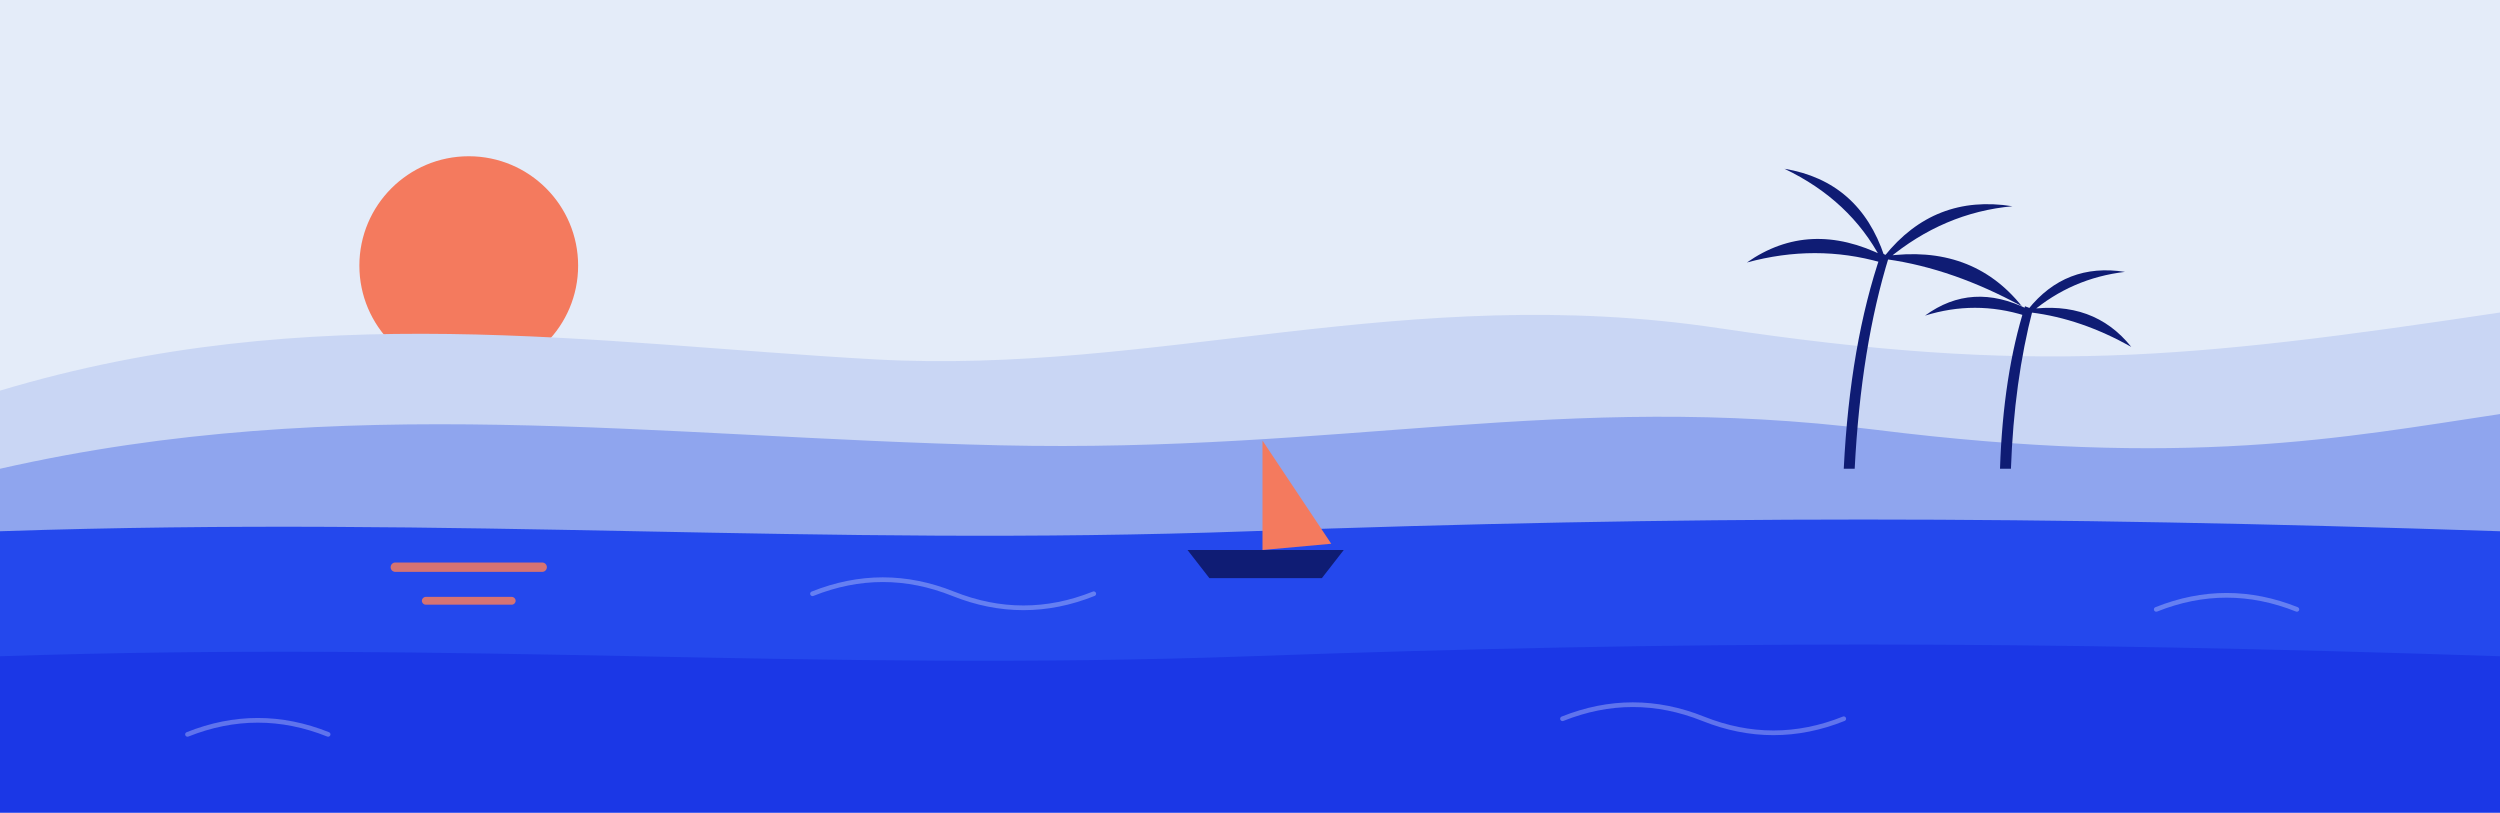
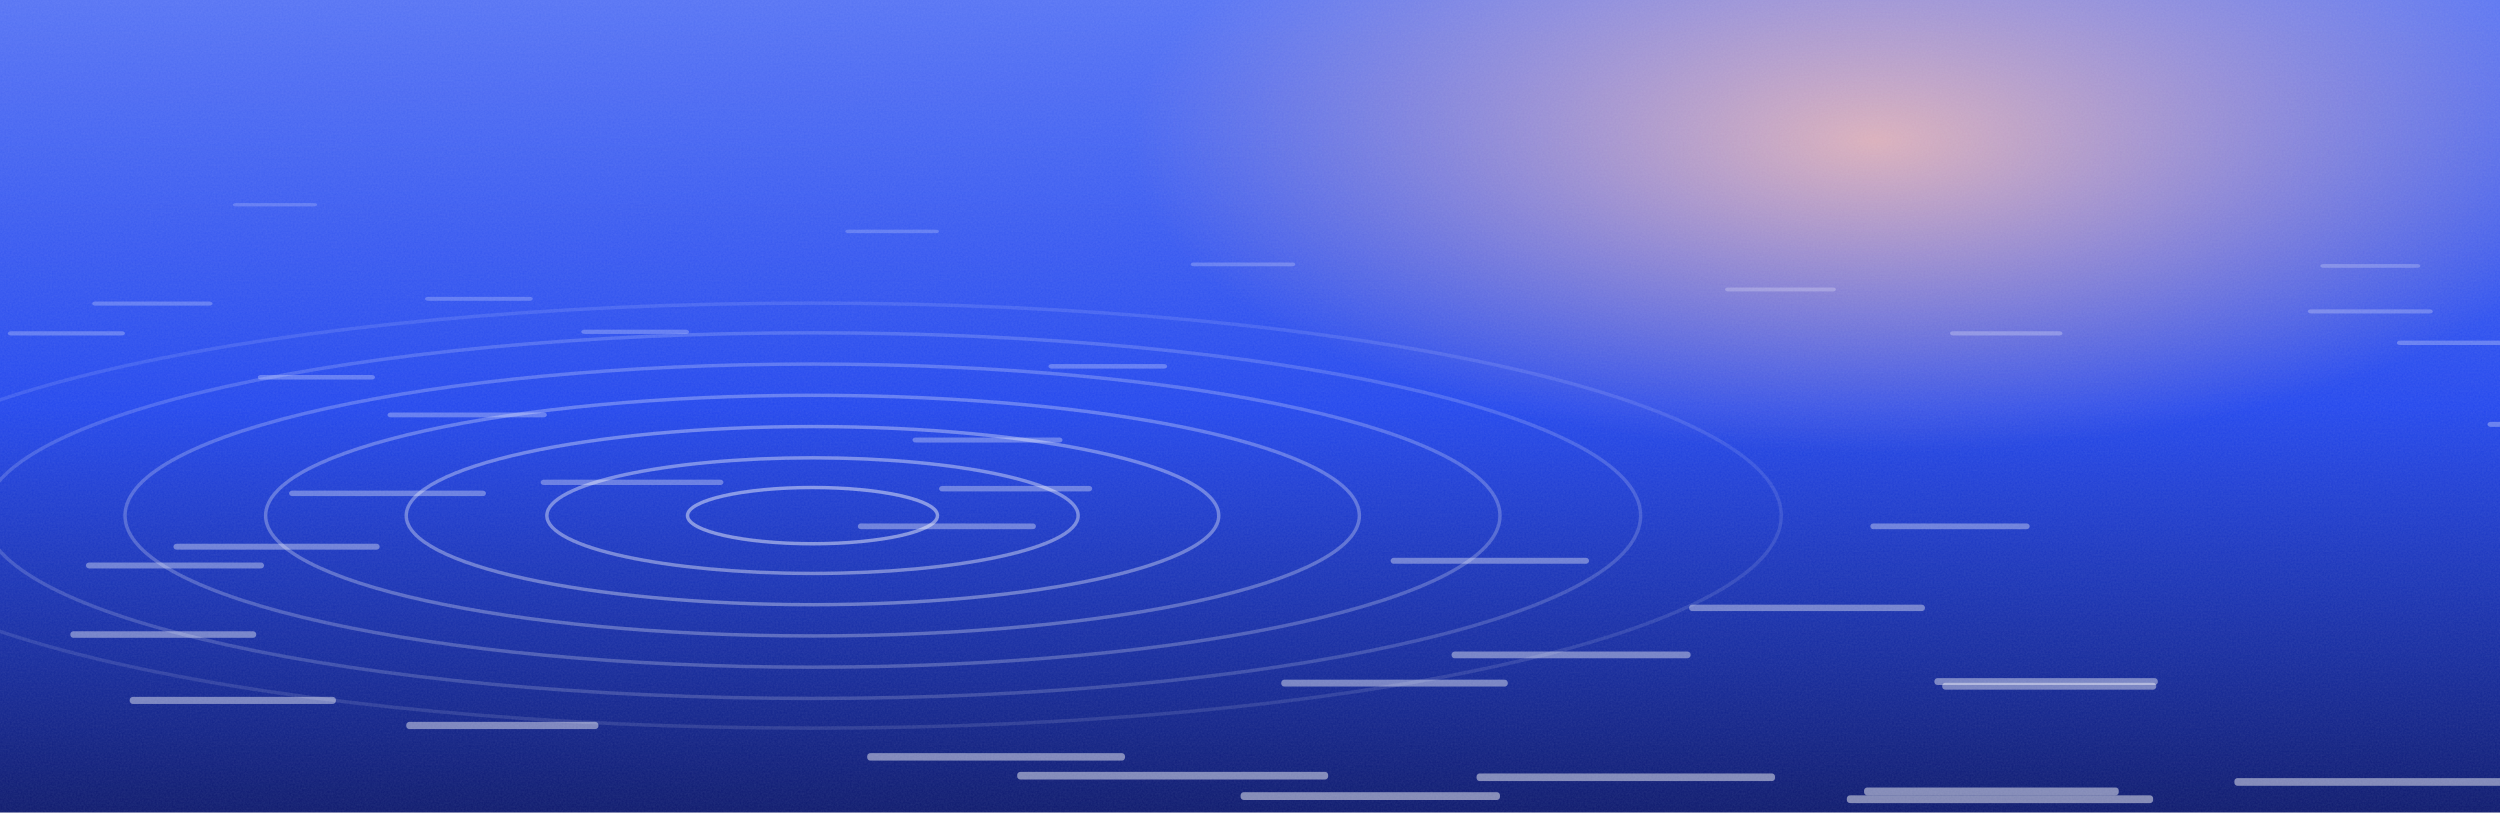
<svg xmlns="http://www.w3.org/2000/svg" viewBox="0 0 1600 520" width="1600" height="520">
-   <rect width="1600" height="520" fill="#E4ECF9" />
-   <circle cx="300" cy="170" r="70" fill="#F47A5E" />
-   <path d="M0 250 C200 190 380 220 560 230 S900 180 1100 210 1400 230 1600 200 V330 H0Z" fill="#C9D6F4" />
-   <path d="M0 300 C220 250 420 280 640 285 S1000 250 1200 275 1500 280 1600 265 V360 H0Z" fill="#8FA5EE" />
-   <g fill="#0F1C74">
-     <path d="M1180 300 q4-80 24-138 l5 2 q-18 58 -22 136z" />
-     <path d="M1206 164 q-48-24-88 4 q44-12 86 0z M1206 164 q32-40 82-32 q-44 4-80 34z M1206 164 q-16-48-64-56 q42 20 62 58z M1206 164 q56-8 88 32 q-44-24-86-30z" />
-     <path d="M1280 300 q2-60 16-104 l5 2 q-12 46 -14 102z" />
-     <path d="M1298 198 q-36-18-66 4 q32-10 64 0z M1298 198 q24-30 62-24 q-34 4-60 26z M1298 198 q42-6 66 24 q-32-18-64-22z" />
-   </g>
-   <path d="M0 340 C300 330 520 350 800 340 S1300 330 1600 340 V520 H0Z" fill="#2448ED" />
-   <path d="M0 420 C300 410 520 430 800 420 S1300 410 1600 420 V520 H0Z" fill="#1B37E6" />
-   <g fill="#F47A5E" opacity=".85">
-     <rect x="250" y="360" width="100" height="6" rx="3" />
-     <rect x="270" y="382" width="60" height="5" rx="2.5" />
-   </g>
-   <g fill="none" stroke="#FFFFFF" stroke-opacity=".3" stroke-width="3" stroke-linecap="round">
-     <path d="M520 380c30-12 60-12 90 0s60 12 90 0" />
-     <path d="M1000 460c30-12 60-12 90 0s60 12 90 0" />
-     <path d="M120 470c30-12 60-12 90 0" />
-     <path d="M1380 390c30-12 60-12 90 0" />
-   </g>
-   <g transform="translate(760 330)">
-     <path d="M0 22 h100 l-14 18 h-72z" fill="#0F1C74" />
-     <path d="M48 22 V-48 L92 18z" fill="#F47A5E" />
-   </g>
+   <defs>
+     <linearGradient id="w" x1="0" y1="0" x2="0" y2="1">
+       <stop offset="0" stop-color="#5673F4" />
+       <stop offset=".5" stop-color="#2448ED" />
+       <stop offset="1" stop-color="#0E1A6E" />
+     </linearGradient>
+     <radialGradient id="sun" cx=".5" cy=".5" r=".5">
+       <stop offset="0" stop-color="#FFC2AE" stop-opacity=".8" />
+       <stop offset="1" stop-color="#FFC2AE" stop-opacity="0" />
+     </radialGradient>
+     <filter id="grain" x="0" y="0" width="100%" height="100%">
+       <feTurbulence type="fractalNoise" baseFrequency=".85" numOctaves="2" stitchTiles="stitch" result="t" />
+       <feColorMatrix in="t" values="0 0 0 0 1  0 0 0 0 1  0 0 0 0 1  0 0 0 .55 0" />
+     </filter>
+   </defs>
+   <rect width="1600" height="520" fill="url(#w)" />
+   <ellipse cx="1200" cy="90" rx="480" ry="200" fill="url(#sun)" />
+   <rect x="1104" y="184" width="71" height="2.5" rx="2" fill="#FFFFFF" fill-opacity="0.23" />
+   <rect x="346" y="307" width="117" height="3.4" rx="2" fill="#FFFFFF" fill-opacity="0.32" />
+   <rect x="820" y="435" width="145" height="4.4" rx="2" fill="#FFFFFF" fill-opacity="0.42" />
+   <rect x="5" y="212" width="75" height="2.7" rx="2" fill="#FFFFFF" fill-opacity="0.25" />
+   <rect x="111" y="348" width="132" height="3.8" rx="2" fill="#FFFFFF" fill-opacity="0.36" />
+   <rect x="372" y="211" width="69" height="2.7" rx="2" fill="#FFFFFF" fill-opacity="0.25" />
+   <rect x="1182" y="509" width="196" height="5.0" rx="2" fill="#FFFFFF" fill-opacity="0.48" />
+   <rect x="55" y="360" width="114" height="3.8" rx="2" fill="#FFFFFF" fill-opacity="0.36" />
+   <rect x="185" y="314" width="126" height="3.5" rx="2" fill="#FFFFFF" fill-opacity="0.33" />
+   <rect x="248" y="264" width="102" height="3.1" rx="2" fill="#FFFFFF" fill-opacity="0.29" />
+   <rect x="1485" y="169" width="64" height="2.4" rx="2" fill="#FFFFFF" fill-opacity="0.22" />
+   <rect x="549" y="335" width="114" height="3.7" rx="2" fill="#FFFFFF" fill-opacity="0.35" />
+   <rect x="59" y="193" width="77" height="2.6" rx="2" fill="#FFFFFF" fill-opacity="0.24" />
+   <rect x="1248" y="212" width="72" height="2.7" rx="2" fill="#FFFFFF" fill-opacity="0.25" />
+   <rect x="1430" y="498" width="183" height="4.9" rx="2" fill="#FFFFFF" fill-opacity="0.47" />
+   <rect x="929" y="417" width="153" height="4.3" rx="2" fill="#FFFFFF" fill-opacity="0.41" />
+   <rect x="762" y="168" width="67" height="2.4" rx="2" fill="#FFFFFF" fill-opacity="0.22" />
+   <rect x="1477" y="198" width="80" height="2.6" rx="2" fill="#FFFFFF" fill-opacity="0.24" />
+   <rect x="584" y="280" width="96" height="3.2" rx="2" fill="#FFFFFF" fill-opacity="0.30" />
+   <rect x="1592" y="270" width="92" height="3.2" rx="2" fill="#FFFFFF" fill-opacity="0.30" />
+   <rect x="149" y="130" width="54" height="2.1" rx="2" fill="#FFFFFF" fill-opacity="0.19" />
+   <rect x="794" y="507" width="166" height="5.0" rx="2" fill="#FFFFFF" fill-opacity="0.48" />
+   <rect x="1197" y="335" width="102" height="3.7" rx="2" fill="#FFFFFF" fill-opacity="0.35" />
+   <rect x="890" y="357" width="127" height="3.8" rx="2" fill="#FFFFFF" fill-opacity="0.36" />
+   <rect x="272" y="190" width="69" height="2.5" rx="2" fill="#FFFFFF" fill-opacity="0.23" />
+   <rect x="555" y="482" width="165" height="4.8" rx="2" fill="#FFFFFF" fill-opacity="0.46" />
+   <rect x="165" y="240" width="75" height="2.9" rx="2" fill="#FFFFFF" fill-opacity="0.27" />
+   <rect x="1243" y="437" width="137" height="4.4" rx="2" fill="#FFFFFF" fill-opacity="0.42" />
+   <rect x="1081" y="387" width="151" height="4.1" rx="2" fill="#FFFFFF" fill-opacity="0.39" />
+   <rect x="651" y="494" width="199" height="4.9" rx="2" fill="#FFFFFF" fill-opacity="0.47" />
+   <rect x="945" y="495" width="191" height="4.9" rx="2" fill="#FFFFFF" fill-opacity="0.47" />
+   <rect x="601" y="311" width="98" height="3.5" rx="2" fill="#FFFFFF" fill-opacity="0.33" />
+   <rect x="260" y="462" width="123" height="4.6" rx="2" fill="#FFFFFF" fill-opacity="0.44" />
+   <rect x="1238" y="434" width="143" height="4.4" rx="2" fill="#FFFFFF" fill-opacity="0.42" />
+   <rect x="83" y="446" width="132" height="4.5" rx="2" fill="#FFFFFF" fill-opacity="0.43" />
+   <rect x="671" y="233" width="76" height="2.9" rx="2" fill="#FFFFFF" fill-opacity="0.27" />
+   <rect x="541" y="147" width="60" height="2.2" rx="2" fill="#FFFFFF" fill-opacity="0.20" />
+   <rect x="1193" y="504" width="163" height="5.0" rx="2" fill="#FFFFFF" fill-opacity="0.48" />
+   <rect x="1534" y="218" width="80" height="2.8" rx="2" fill="#FFFFFF" fill-opacity="0.26" />
+   <rect x="45" y="404" width="119" height="4.2" rx="2" fill="#FFFFFF" fill-opacity="0.40" />
+   <ellipse cx="520" cy="330" rx="80" ry="18" fill="none" stroke="#FFFFFF" stroke-opacity="0.45" stroke-width="2.2" />
+   <ellipse cx="520" cy="330" rx="170" ry="37" fill="none" stroke="#FFFFFF" stroke-opacity="0.39" stroke-width="2.2" />
+   <ellipse cx="520" cy="330" rx="260" ry="57" fill="none" stroke="#FFFFFF" stroke-opacity="0.34" stroke-width="2.2" />
+   <ellipse cx="520" cy="330" rx="350" ry="77" fill="none" stroke="#FFFFFF" stroke-opacity="0.28" stroke-width="2.2" />
+   <ellipse cx="520" cy="330" rx="440" ry="97" fill="none" stroke="#FFFFFF" stroke-opacity="0.23" stroke-width="2.2" />
+   <ellipse cx="520" cy="330" rx="530" ry="117" fill="none" stroke="#FFFFFF" stroke-opacity="0.17" stroke-width="2.2" />
+   <ellipse cx="520" cy="330" rx="620" ry="136" fill="none" stroke="#FFFFFF" stroke-opacity="0.11" stroke-width="2.2" />
+   <rect width="1600" height="520" filter="url(#grain)" opacity=".16" />
</svg>
